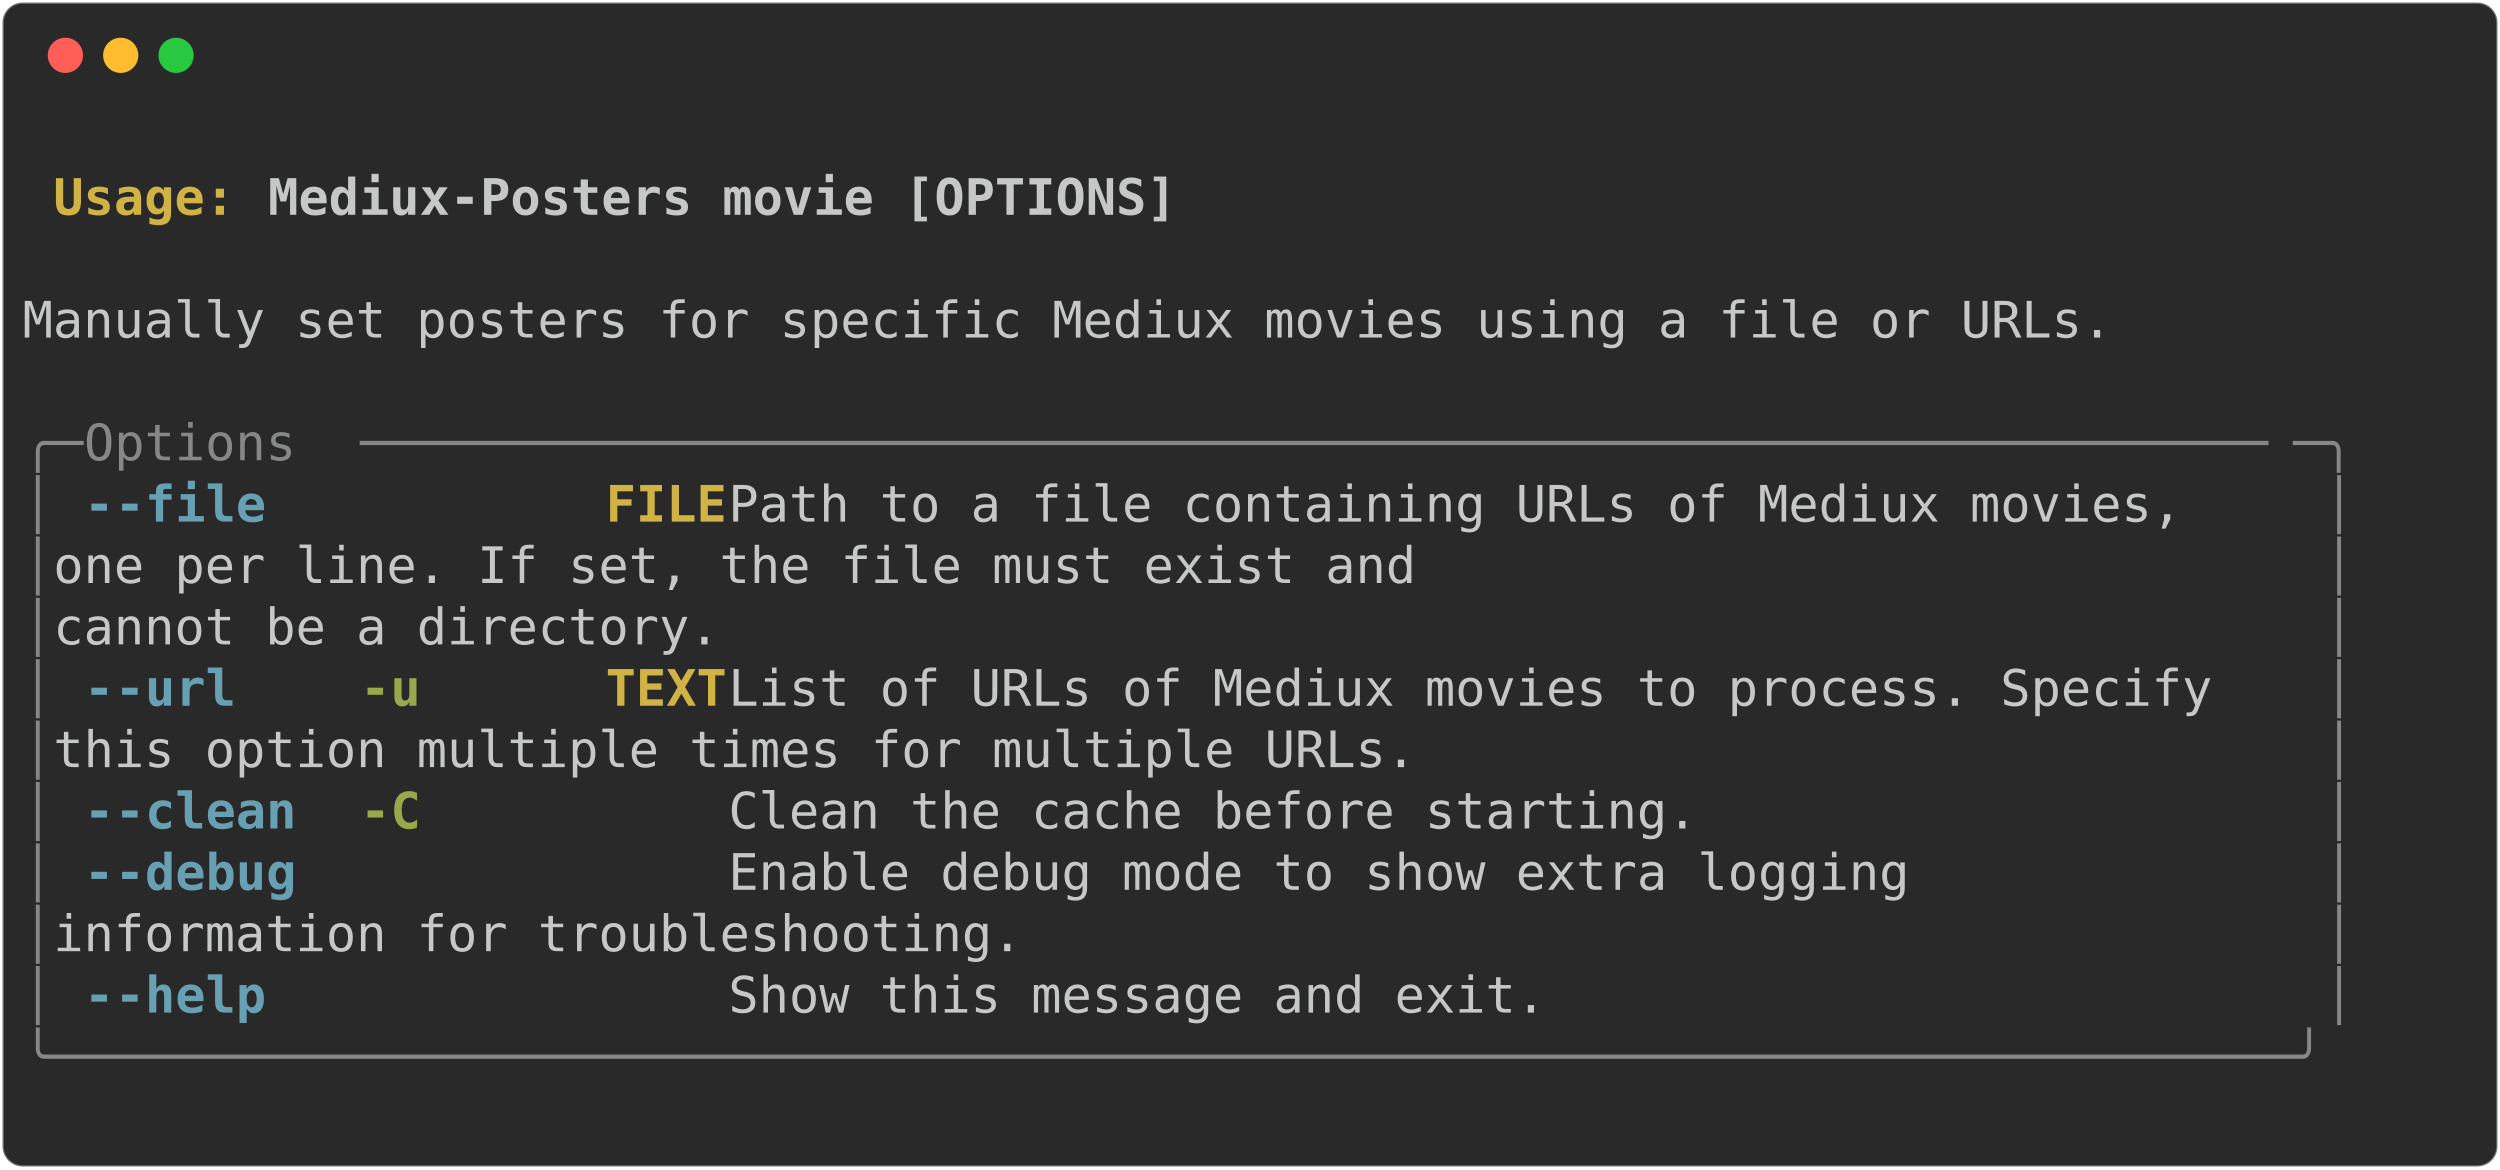
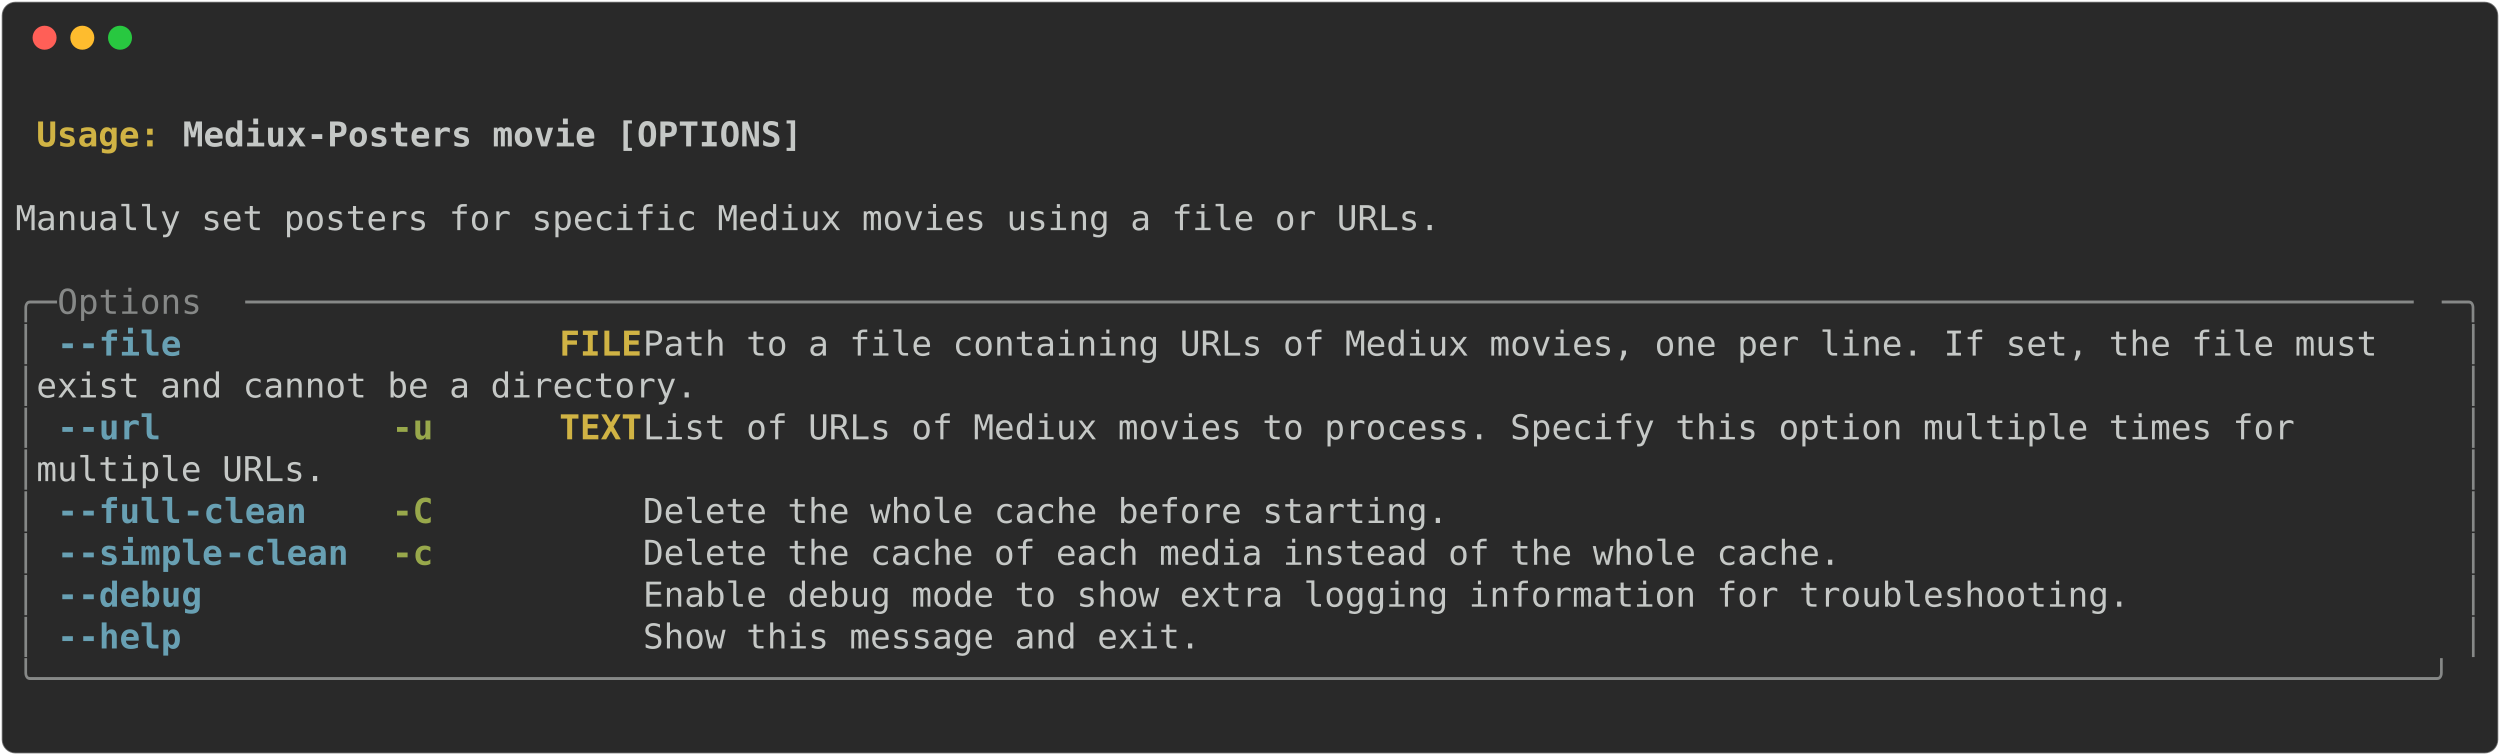
- <svg xmlns="http://www.w3.org/2000/svg" class="rich-terminal" viewBox="0 0 994 464.8">
+ <svg xmlns="http://www.w3.org/2000/svg" class="rich-terminal" viewBox="0 0 1458 440.4">
  <style>

    @font-face {
        font-family: "Fira Code";
        src: local("FiraCode-Regular"),
                url("https://cdnjs.cloudflare.com/ajax/libs/firacode/6.2.0/woff2/FiraCode-Regular.woff2") format("woff2"),
                url("https://cdnjs.cloudflare.com/ajax/libs/firacode/6.2.0/woff/FiraCode-Regular.woff") format("woff");
        font-style: normal;
        font-weight: 400;
    }
    @font-face {
        font-family: "Fira Code";
        src: local("FiraCode-Bold"),
                url("https://cdnjs.cloudflare.com/ajax/libs/firacode/6.2.0/woff2/FiraCode-Bold.woff2") format("woff2"),
                url("https://cdnjs.cloudflare.com/ajax/libs/firacode/6.2.0/woff/FiraCode-Bold.woff") format("woff");
        font-style: bold;
        font-weight: 700;
    }

-     .terminal-589103254-matrix {
+     .terminal-3695741257-matrix {
        font-family: Fira Code, monospace;
        font-size: 20px;
        line-height: 24.4px;
        font-variant-east-asian: full-width;
    }

-     .terminal-589103254-title {
+     .terminal-3695741257-title {
        font-size: 18px;
        font-weight: bold;
        font-family: arial;
    }

-     .terminal-589103254-r1 { fill: #c5c8c6;font-weight: bold }
- .terminal-589103254-r2 { fill: #c5c8c6 }
- .terminal-589103254-r3 { fill: #d0b344;font-weight: bold }
- .terminal-589103254-r4 { fill: #868887 }
- .terminal-589103254-r5 { fill: #68a0b3;font-weight: bold }
- .terminal-589103254-r6 { fill: #98a84b;font-weight: bold }
+     .terminal-3695741257-r1 { fill: #c5c8c6;font-weight: bold }
+ .terminal-3695741257-r2 { fill: #c5c8c6 }
+ .terminal-3695741257-r3 { fill: #d0b344;font-weight: bold }
+ .terminal-3695741257-r4 { fill: #868887 }
+ .terminal-3695741257-r5 { fill: #68a0b3;font-weight: bold }
+ .terminal-3695741257-r6 { fill: #98a84b;font-weight: bold }
    </style>
  <defs>
-     <clipPath id="terminal-589103254-clip-terminal">
-       <rect x="0" y="0" width="975.0" height="413.8" />
+     <clipPath id="terminal-3695741257-clip-terminal">
+       <rect x="0" y="0" width="1438.6" height="389.4" />
    </clipPath>
-     <clipPath id="terminal-589103254-line-0">
-       <rect x="0" y="1.5" width="976" height="24.65" />
+     <clipPath id="terminal-3695741257-line-0">
+       <rect x="0" y="1.5" width="1439.6" height="24.65" />
    </clipPath>
-     <clipPath id="terminal-589103254-line-1">
-       <rect x="0" y="25.9" width="976" height="24.65" />
+     <clipPath id="terminal-3695741257-line-1">
+       <rect x="0" y="25.9" width="1439.6" height="24.65" />
    </clipPath>
-     <clipPath id="terminal-589103254-line-2">
-       <rect x="0" y="50.3" width="976" height="24.65" />
+     <clipPath id="terminal-3695741257-line-2">
+       <rect x="0" y="50.3" width="1439.6" height="24.65" />
    </clipPath>
-     <clipPath id="terminal-589103254-line-3">
-       <rect x="0" y="74.7" width="976" height="24.65" />
+     <clipPath id="terminal-3695741257-line-3">
+       <rect x="0" y="74.7" width="1439.6" height="24.65" />
    </clipPath>
-     <clipPath id="terminal-589103254-line-4">
-       <rect x="0" y="99.1" width="976" height="24.65" />
+     <clipPath id="terminal-3695741257-line-4">
+       <rect x="0" y="99.1" width="1439.6" height="24.65" />
    </clipPath>
-     <clipPath id="terminal-589103254-line-5">
-       <rect x="0" y="123.5" width="976" height="24.65" />
+     <clipPath id="terminal-3695741257-line-5">
+       <rect x="0" y="123.5" width="1439.6" height="24.65" />
    </clipPath>
-     <clipPath id="terminal-589103254-line-6">
-       <rect x="0" y="147.9" width="976" height="24.65" />
+     <clipPath id="terminal-3695741257-line-6">
+       <rect x="0" y="147.9" width="1439.6" height="24.65" />
    </clipPath>
-     <clipPath id="terminal-589103254-line-7">
-       <rect x="0" y="172.3" width="976" height="24.65" />
+     <clipPath id="terminal-3695741257-line-7">
+       <rect x="0" y="172.3" width="1439.6" height="24.65" />
    </clipPath>
-     <clipPath id="terminal-589103254-line-8">
-       <rect x="0" y="196.7" width="976" height="24.65" />
+     <clipPath id="terminal-3695741257-line-8">
+       <rect x="0" y="196.7" width="1439.6" height="24.65" />
    </clipPath>
-     <clipPath id="terminal-589103254-line-9">
-       <rect x="0" y="221.1" width="976" height="24.65" />
+     <clipPath id="terminal-3695741257-line-9">
+       <rect x="0" y="221.1" width="1439.6" height="24.65" />
    </clipPath>
-     <clipPath id="terminal-589103254-line-10">
-       <rect x="0" y="245.5" width="976" height="24.65" />
+     <clipPath id="terminal-3695741257-line-10">
+       <rect x="0" y="245.5" width="1439.6" height="24.65" />
    </clipPath>
-     <clipPath id="terminal-589103254-line-11">
-       <rect x="0" y="269.9" width="976" height="24.65" />
+     <clipPath id="terminal-3695741257-line-11">
+       <rect x="0" y="269.9" width="1439.6" height="24.65" />
    </clipPath>
-     <clipPath id="terminal-589103254-line-12">
-       <rect x="0" y="294.3" width="976" height="24.65" />
+     <clipPath id="terminal-3695741257-line-12">
+       <rect x="0" y="294.3" width="1439.6" height="24.65" />
    </clipPath>
-     <clipPath id="terminal-589103254-line-13">
-       <rect x="0" y="318.7" width="976" height="24.65" />
+     <clipPath id="terminal-3695741257-line-13">
+       <rect x="0" y="318.7" width="1439.6" height="24.65" />
    </clipPath>
-     <clipPath id="terminal-589103254-line-14">
-       <rect x="0" y="343.1" width="976" height="24.65" />
-     </clipPath>
-     <clipPath id="terminal-589103254-line-15">
-       <rect x="0" y="367.5" width="976" height="24.65" />
+     <clipPath id="terminal-3695741257-line-14">
+       <rect x="0" y="343.1" width="1439.6" height="24.65" />
    </clipPath>
  </defs>
-   <rect fill="#292929" stroke="rgba(255,255,255,0.35)" stroke-width="1" x="1" y="1" width="992" height="462.8" rx="8" />
+   <rect fill="#292929" stroke="rgba(255,255,255,0.35)" stroke-width="1" x="1" y="1" width="1456" height="438.4" rx="8" />
  <g transform="translate(26,22)">
    <circle cx="0" cy="0" r="7" fill="#ff5f57" />
    <circle cx="22" cy="0" r="7" fill="#febc2e" />
    <circle cx="44" cy="0" r="7" fill="#28c840" />
  </g>
-   <g transform="translate(9, 41)" clip-path="url(#terminal-589103254-clip-terminal)">
-     <g class="terminal-589103254-matrix">
-       <text class="terminal-589103254-r2" x="976" y="20" textLength="12.2" clip-path="url(#terminal-589103254-line-0)">
+   <g transform="translate(9, 41)" clip-path="url(#terminal-3695741257-clip-terminal)">
+     <g class="terminal-3695741257-matrix">
+       <text class="terminal-3695741257-r2" x="1439.6" y="20" textLength="12.2" clip-path="url(#terminal-3695741257-line-0)">
</text>
-       <text class="terminal-589103254-r3" x="12.2" y="44.4" textLength="85.4" clip-path="url(#terminal-589103254-line-1)">Usage: </text>
-       <text class="terminal-589103254-r1" x="97.6" y="44.4" textLength="366" clip-path="url(#terminal-589103254-line-1)">Mediux-Posters movie [OPTIONS]</text>
-       <text class="terminal-589103254-r2" x="976" y="44.4" textLength="12.2" clip-path="url(#terminal-589103254-line-1)">
+       <text class="terminal-3695741257-r3" x="12.2" y="44.4" textLength="85.4" clip-path="url(#terminal-3695741257-line-1)">Usage: </text>
+       <text class="terminal-3695741257-r1" x="97.6" y="44.4" textLength="366" clip-path="url(#terminal-3695741257-line-1)">Mediux-Posters movie [OPTIONS]</text>
+       <text class="terminal-3695741257-r2" x="1439.6" y="44.4" textLength="12.2" clip-path="url(#terminal-3695741257-line-1)">
</text>
-       <text class="terminal-589103254-r2" x="976" y="68.8" textLength="12.2" clip-path="url(#terminal-589103254-line-2)">
+       <text class="terminal-3695741257-r2" x="1439.6" y="68.8" textLength="12.2" clip-path="url(#terminal-3695741257-line-2)">
</text>
-       <text class="terminal-589103254-r2" x="0" y="93.2" textLength="927.2" clip-path="url(#terminal-589103254-line-3)"> Manually set posters for specific Mediux movies using a file or URLs.      </text>
-       <text class="terminal-589103254-r2" x="976" y="93.2" textLength="12.2" clip-path="url(#terminal-589103254-line-3)">
+       <text class="terminal-3695741257-r2" x="0" y="93.2" textLength="1439.6" clip-path="url(#terminal-3695741257-line-3)"> Manually set posters for specific Mediux movies using a file or URLs.                                                </text>
+       <text class="terminal-3695741257-r2" x="1439.6" y="93.2" textLength="12.2" clip-path="url(#terminal-3695741257-line-3)">
</text>
-       <text class="terminal-589103254-r2" x="976" y="117.6" textLength="12.2" clip-path="url(#terminal-589103254-line-4)">
+       <text class="terminal-3695741257-r2" x="1439.6" y="117.6" textLength="12.2" clip-path="url(#terminal-3695741257-line-4)">
</text>
-       <text class="terminal-589103254-r4" x="0" y="142" textLength="24.4" clip-path="url(#terminal-589103254-line-5)">╭─</text>
-       <text class="terminal-589103254-r4" x="24.4" y="142" textLength="109.8" clip-path="url(#terminal-589103254-line-5)"> Options </text>
-       <text class="terminal-589103254-r4" x="134.2" y="142" textLength="768.6" clip-path="url(#terminal-589103254-line-5)">───────────────────────────────────────────────────────────────</text>
-       <text class="terminal-589103254-r4" x="902.8" y="142" textLength="24.4" clip-path="url(#terminal-589103254-line-5)">─╮</text>
-       <text class="terminal-589103254-r2" x="976" y="142" textLength="12.2" clip-path="url(#terminal-589103254-line-5)">
+       <text class="terminal-3695741257-r4" x="0" y="142" textLength="24.4" clip-path="url(#terminal-3695741257-line-5)">╭─</text>
+       <text class="terminal-3695741257-r4" x="24.4" y="142" textLength="109.8" clip-path="url(#terminal-3695741257-line-5)"> Options </text>
+       <text class="terminal-3695741257-r4" x="134.2" y="142" textLength="1281" clip-path="url(#terminal-3695741257-line-5)">─────────────────────────────────────────────────────────────────────────────────────────────────────────</text>
+       <text class="terminal-3695741257-r4" x="1415.2" y="142" textLength="24.4" clip-path="url(#terminal-3695741257-line-5)">─╮</text>
+       <text class="terminal-3695741257-r2" x="1439.6" y="142" textLength="12.2" clip-path="url(#terminal-3695741257-line-5)">
</text>
-       <text class="terminal-589103254-r4" x="0" y="166.4" textLength="12.2" clip-path="url(#terminal-589103254-line-6)">│</text>
-       <text class="terminal-589103254-r5" x="24.4" y="166.4" textLength="12.2" clip-path="url(#terminal-589103254-line-6)">-</text>
-       <text class="terminal-589103254-r5" x="36.6" y="166.4" textLength="61" clip-path="url(#terminal-589103254-line-6)">-file</text>
-       <text class="terminal-589103254-r3" x="231.8" y="166.4" textLength="48.8" clip-path="url(#terminal-589103254-line-6)">FILE</text>
-       <text class="terminal-589103254-r2" x="280.6" y="166.4" textLength="634.4" clip-path="url(#terminal-589103254-line-6)">  Path to a file containing URLs of Mediux movies,  </text>
-       <text class="terminal-589103254-r4" x="915" y="166.4" textLength="12.2" clip-path="url(#terminal-589103254-line-6)">│</text>
-       <text class="terminal-589103254-r2" x="976" y="166.4" textLength="12.2" clip-path="url(#terminal-589103254-line-6)">
+       <text class="terminal-3695741257-r4" x="0" y="166.4" textLength="12.2" clip-path="url(#terminal-3695741257-line-6)">│</text>
+       <text class="terminal-3695741257-r5" x="24.4" y="166.4" textLength="12.2" clip-path="url(#terminal-3695741257-line-6)">-</text>
+       <text class="terminal-3695741257-r5" x="36.6" y="166.4" textLength="61" clip-path="url(#terminal-3695741257-line-6)">-file</text>
+       <text class="terminal-3695741257-r3" x="317.2" y="166.4" textLength="48.8" clip-path="url(#terminal-3695741257-line-6)">FILE</text>
+       <text class="terminal-3695741257-r2" x="366" y="166.4" textLength="1061.4" clip-path="url(#terminal-3695741257-line-6)">  Path to a file containing URLs of Mediux movies, one per line. If set, the file must </text>
+       <text class="terminal-3695741257-r4" x="1427.4" y="166.4" textLength="12.2" clip-path="url(#terminal-3695741257-line-6)">│</text>
+       <text class="terminal-3695741257-r2" x="1439.6" y="166.4" textLength="12.2" clip-path="url(#terminal-3695741257-line-6)">
</text>
-       <text class="terminal-589103254-r4" x="0" y="190.8" textLength="12.2" clip-path="url(#terminal-589103254-line-7)">│</text>
-       <text class="terminal-589103254-r2" x="12.2" y="190.8" textLength="902.8" clip-path="url(#terminal-589103254-line-7)">                        one per line. If set, the file must exist and     </text>
-       <text class="terminal-589103254-r4" x="915" y="190.8" textLength="12.2" clip-path="url(#terminal-589103254-line-7)">│</text>
-       <text class="terminal-589103254-r2" x="976" y="190.8" textLength="12.2" clip-path="url(#terminal-589103254-line-7)">
+       <text class="terminal-3695741257-r4" x="0" y="190.8" textLength="12.2" clip-path="url(#terminal-3695741257-line-7)">│</text>
+       <text class="terminal-3695741257-r2" x="12.2" y="190.8" textLength="1415.2" clip-path="url(#terminal-3695741257-line-7)">                               exist and cannot be a directory.                                                     </text>
+       <text class="terminal-3695741257-r4" x="1427.4" y="190.8" textLength="12.2" clip-path="url(#terminal-3695741257-line-7)">│</text>
+       <text class="terminal-3695741257-r2" x="1439.6" y="190.8" textLength="12.2" clip-path="url(#terminal-3695741257-line-7)">
</text>
-       <text class="terminal-589103254-r4" x="0" y="215.2" textLength="12.2" clip-path="url(#terminal-589103254-line-8)">│</text>
-       <text class="terminal-589103254-r2" x="12.2" y="215.2" textLength="902.8" clip-path="url(#terminal-589103254-line-8)">                        cannot be a directory.                            </text>
-       <text class="terminal-589103254-r4" x="915" y="215.2" textLength="12.2" clip-path="url(#terminal-589103254-line-8)">│</text>
-       <text class="terminal-589103254-r2" x="976" y="215.2" textLength="12.2" clip-path="url(#terminal-589103254-line-8)">
+       <text class="terminal-3695741257-r4" x="0" y="215.2" textLength="12.2" clip-path="url(#terminal-3695741257-line-8)">│</text>
+       <text class="terminal-3695741257-r5" x="24.4" y="215.2" textLength="12.2" clip-path="url(#terminal-3695741257-line-8)">-</text>
+       <text class="terminal-3695741257-r5" x="36.6" y="215.2" textLength="48.8" clip-path="url(#terminal-3695741257-line-8)">-url</text>
+       <text class="terminal-3695741257-r6" x="219.6" y="215.2" textLength="24.4" clip-path="url(#terminal-3695741257-line-8)">-u</text>
+       <text class="terminal-3695741257-r3" x="317.2" y="215.2" textLength="48.8" clip-path="url(#terminal-3695741257-line-8)">TEXT</text>
+       <text class="terminal-3695741257-r2" x="366" y="215.2" textLength="1061.4" clip-path="url(#terminal-3695741257-line-8)">  List of URLs of Mediux movies to process. Specify this option multiple times for     </text>
+       <text class="terminal-3695741257-r4" x="1427.4" y="215.2" textLength="12.2" clip-path="url(#terminal-3695741257-line-8)">│</text>
+       <text class="terminal-3695741257-r2" x="1439.6" y="215.2" textLength="12.2" clip-path="url(#terminal-3695741257-line-8)">
</text>
-       <text class="terminal-589103254-r4" x="0" y="239.6" textLength="12.2" clip-path="url(#terminal-589103254-line-9)">│</text>
-       <text class="terminal-589103254-r5" x="24.4" y="239.6" textLength="12.2" clip-path="url(#terminal-589103254-line-9)">-</text>
-       <text class="terminal-589103254-r5" x="36.6" y="239.6" textLength="48.8" clip-path="url(#terminal-589103254-line-9)">-url</text>
-       <text class="terminal-589103254-r6" x="134.2" y="239.6" textLength="24.4" clip-path="url(#terminal-589103254-line-9)">-u</text>
-       <text class="terminal-589103254-r3" x="231.8" y="239.6" textLength="48.8" clip-path="url(#terminal-589103254-line-9)">TEXT</text>
-       <text class="terminal-589103254-r2" x="280.6" y="239.6" textLength="634.4" clip-path="url(#terminal-589103254-line-9)">  List of URLs of Mediux movies to process. Specify </text>
-       <text class="terminal-589103254-r4" x="915" y="239.6" textLength="12.2" clip-path="url(#terminal-589103254-line-9)">│</text>
-       <text class="terminal-589103254-r2" x="976" y="239.6" textLength="12.2" clip-path="url(#terminal-589103254-line-9)">
+       <text class="terminal-3695741257-r4" x="0" y="239.6" textLength="12.2" clip-path="url(#terminal-3695741257-line-9)">│</text>
+       <text class="terminal-3695741257-r2" x="12.2" y="239.6" textLength="1415.2" clip-path="url(#terminal-3695741257-line-9)">                               multiple URLs.                                                                       </text>
+       <text class="terminal-3695741257-r4" x="1427.4" y="239.6" textLength="12.2" clip-path="url(#terminal-3695741257-line-9)">│</text>
+       <text class="terminal-3695741257-r2" x="1439.6" y="239.6" textLength="12.2" clip-path="url(#terminal-3695741257-line-9)">
</text>
-       <text class="terminal-589103254-r4" x="0" y="264" textLength="12.2" clip-path="url(#terminal-589103254-line-10)">│</text>
-       <text class="terminal-589103254-r2" x="12.2" y="264" textLength="902.8" clip-path="url(#terminal-589103254-line-10)">                        this option multiple times for multiple URLs.     </text>
-       <text class="terminal-589103254-r4" x="915" y="264" textLength="12.2" clip-path="url(#terminal-589103254-line-10)">│</text>
-       <text class="terminal-589103254-r2" x="976" y="264" textLength="12.2" clip-path="url(#terminal-589103254-line-10)">
+       <text class="terminal-3695741257-r4" x="0" y="264" textLength="12.2" clip-path="url(#terminal-3695741257-line-10)">│</text>
+       <text class="terminal-3695741257-r5" x="24.4" y="264" textLength="12.2" clip-path="url(#terminal-3695741257-line-10)">-</text>
+       <text class="terminal-3695741257-r5" x="36.6" y="264" textLength="61" clip-path="url(#terminal-3695741257-line-10)">-full</text>
+       <text class="terminal-3695741257-r5" x="97.6" y="264" textLength="73.2" clip-path="url(#terminal-3695741257-line-10)">-clean</text>
+       <text class="terminal-3695741257-r6" x="219.6" y="264" textLength="24.4" clip-path="url(#terminal-3695741257-line-10)">-C</text>
+       <text class="terminal-3695741257-r2" x="366" y="264" textLength="1061.4" clip-path="url(#terminal-3695741257-line-10)">  Delete the whole cache before starting.                                              </text>
+       <text class="terminal-3695741257-r4" x="1427.4" y="264" textLength="12.2" clip-path="url(#terminal-3695741257-line-10)">│</text>
+       <text class="terminal-3695741257-r2" x="1439.6" y="264" textLength="12.2" clip-path="url(#terminal-3695741257-line-10)">
</text>
-       <text class="terminal-589103254-r4" x="0" y="288.4" textLength="12.2" clip-path="url(#terminal-589103254-line-11)">│</text>
-       <text class="terminal-589103254-r5" x="24.4" y="288.4" textLength="12.2" clip-path="url(#terminal-589103254-line-11)">-</text>
-       <text class="terminal-589103254-r5" x="36.6" y="288.4" textLength="73.2" clip-path="url(#terminal-589103254-line-11)">-clean</text>
-       <text class="terminal-589103254-r6" x="134.2" y="288.4" textLength="24.4" clip-path="url(#terminal-589103254-line-11)">-C</text>
-       <text class="terminal-589103254-r2" x="280.6" y="288.4" textLength="634.4" clip-path="url(#terminal-589103254-line-11)">  Clean the cache before starting.                  </text>
-       <text class="terminal-589103254-r4" x="915" y="288.4" textLength="12.2" clip-path="url(#terminal-589103254-line-11)">│</text>
-       <text class="terminal-589103254-r2" x="976" y="288.4" textLength="12.2" clip-path="url(#terminal-589103254-line-11)">
+       <text class="terminal-3695741257-r4" x="0" y="288.4" textLength="12.2" clip-path="url(#terminal-3695741257-line-11)">│</text>
+       <text class="terminal-3695741257-r5" x="24.4" y="288.4" textLength="12.2" clip-path="url(#terminal-3695741257-line-11)">-</text>
+       <text class="terminal-3695741257-r5" x="36.6" y="288.4" textLength="85.4" clip-path="url(#terminal-3695741257-line-11)">-simple</text>
+       <text class="terminal-3695741257-r5" x="122" y="288.4" textLength="73.2" clip-path="url(#terminal-3695741257-line-11)">-clean</text>
+       <text class="terminal-3695741257-r6" x="219.6" y="288.4" textLength="24.4" clip-path="url(#terminal-3695741257-line-11)">-c</text>
+       <text class="terminal-3695741257-r2" x="366" y="288.4" textLength="1061.4" clip-path="url(#terminal-3695741257-line-11)">  Delete the cache of each media instead of the whole cache.                           </text>
+       <text class="terminal-3695741257-r4" x="1427.4" y="288.4" textLength="12.2" clip-path="url(#terminal-3695741257-line-11)">│</text>
+       <text class="terminal-3695741257-r2" x="1439.6" y="288.4" textLength="12.2" clip-path="url(#terminal-3695741257-line-11)">
</text>
-       <text class="terminal-589103254-r4" x="0" y="312.8" textLength="12.2" clip-path="url(#terminal-589103254-line-12)">│</text>
-       <text class="terminal-589103254-r5" x="24.4" y="312.8" textLength="12.2" clip-path="url(#terminal-589103254-line-12)">-</text>
-       <text class="terminal-589103254-r5" x="36.6" y="312.8" textLength="73.2" clip-path="url(#terminal-589103254-line-12)">-debug</text>
-       <text class="terminal-589103254-r2" x="280.6" y="312.8" textLength="634.4" clip-path="url(#terminal-589103254-line-12)">  Enable debug mode to show extra logging           </text>
-       <text class="terminal-589103254-r4" x="915" y="312.8" textLength="12.2" clip-path="url(#terminal-589103254-line-12)">│</text>
-       <text class="terminal-589103254-r2" x="976" y="312.8" textLength="12.2" clip-path="url(#terminal-589103254-line-12)">
+       <text class="terminal-3695741257-r4" x="0" y="312.8" textLength="12.2" clip-path="url(#terminal-3695741257-line-12)">│</text>
+       <text class="terminal-3695741257-r5" x="24.4" y="312.8" textLength="12.2" clip-path="url(#terminal-3695741257-line-12)">-</text>
+       <text class="terminal-3695741257-r5" x="36.6" y="312.8" textLength="73.2" clip-path="url(#terminal-3695741257-line-12)">-debug</text>
+       <text class="terminal-3695741257-r2" x="366" y="312.8" textLength="1061.4" clip-path="url(#terminal-3695741257-line-12)">  Enable debug mode to show extra logging information for troubleshooting.             </text>
+       <text class="terminal-3695741257-r4" x="1427.4" y="312.8" textLength="12.2" clip-path="url(#terminal-3695741257-line-12)">│</text>
+       <text class="terminal-3695741257-r2" x="1439.6" y="312.8" textLength="12.2" clip-path="url(#terminal-3695741257-line-12)">
</text>
-       <text class="terminal-589103254-r4" x="0" y="337.2" textLength="12.2" clip-path="url(#terminal-589103254-line-13)">│</text>
-       <text class="terminal-589103254-r2" x="12.2" y="337.2" textLength="902.8" clip-path="url(#terminal-589103254-line-13)">                        information for troubleshooting.                  </text>
-       <text class="terminal-589103254-r4" x="915" y="337.2" textLength="12.2" clip-path="url(#terminal-589103254-line-13)">│</text>
-       <text class="terminal-589103254-r2" x="976" y="337.2" textLength="12.2" clip-path="url(#terminal-589103254-line-13)">
+       <text class="terminal-3695741257-r4" x="0" y="337.2" textLength="12.2" clip-path="url(#terminal-3695741257-line-13)">│</text>
+       <text class="terminal-3695741257-r5" x="24.4" y="337.2" textLength="12.2" clip-path="url(#terminal-3695741257-line-13)">-</text>
+       <text class="terminal-3695741257-r5" x="36.6" y="337.2" textLength="61" clip-path="url(#terminal-3695741257-line-13)">-help</text>
+       <text class="terminal-3695741257-r2" x="366" y="337.2" textLength="1061.4" clip-path="url(#terminal-3695741257-line-13)">  Show this message and exit.                                                          </text>
+       <text class="terminal-3695741257-r4" x="1427.4" y="337.2" textLength="12.2" clip-path="url(#terminal-3695741257-line-13)">│</text>
+       <text class="terminal-3695741257-r2" x="1439.6" y="337.2" textLength="12.2" clip-path="url(#terminal-3695741257-line-13)">
</text>
-       <text class="terminal-589103254-r4" x="0" y="361.6" textLength="12.2" clip-path="url(#terminal-589103254-line-14)">│</text>
-       <text class="terminal-589103254-r5" x="24.4" y="361.6" textLength="12.2" clip-path="url(#terminal-589103254-line-14)">-</text>
-       <text class="terminal-589103254-r5" x="36.6" y="361.6" textLength="61" clip-path="url(#terminal-589103254-line-14)">-help</text>
-       <text class="terminal-589103254-r2" x="280.6" y="361.6" textLength="634.4" clip-path="url(#terminal-589103254-line-14)">  Show this message and exit.                       </text>
-       <text class="terminal-589103254-r4" x="915" y="361.6" textLength="12.2" clip-path="url(#terminal-589103254-line-14)">│</text>
-       <text class="terminal-589103254-r2" x="976" y="361.6" textLength="12.2" clip-path="url(#terminal-589103254-line-14)">
+       <text class="terminal-3695741257-r4" x="0" y="361.6" textLength="1439.6" clip-path="url(#terminal-3695741257-line-14)">╰────────────────────────────────────────────────────────────────────────────────────────────────────────────────────╯</text>
+       <text class="terminal-3695741257-r2" x="1439.6" y="361.6" textLength="12.2" clip-path="url(#terminal-3695741257-line-14)">
</text>
-       <text class="terminal-589103254-r4" x="0" y="386" textLength="927.2" clip-path="url(#terminal-589103254-line-15)">╰──────────────────────────────────────────────────────────────────────────╯</text>
-       <text class="terminal-589103254-r2" x="976" y="386" textLength="12.2" clip-path="url(#terminal-589103254-line-15)">
- </text>
-       <text class="terminal-589103254-r2" x="976" y="410.4" textLength="12.2" clip-path="url(#terminal-589103254-line-16)">
+       <text class="terminal-3695741257-r2" x="1439.6" y="386" textLength="12.2" clip-path="url(#terminal-3695741257-line-15)">
</text>
    </g>
  </g>
</svg>
